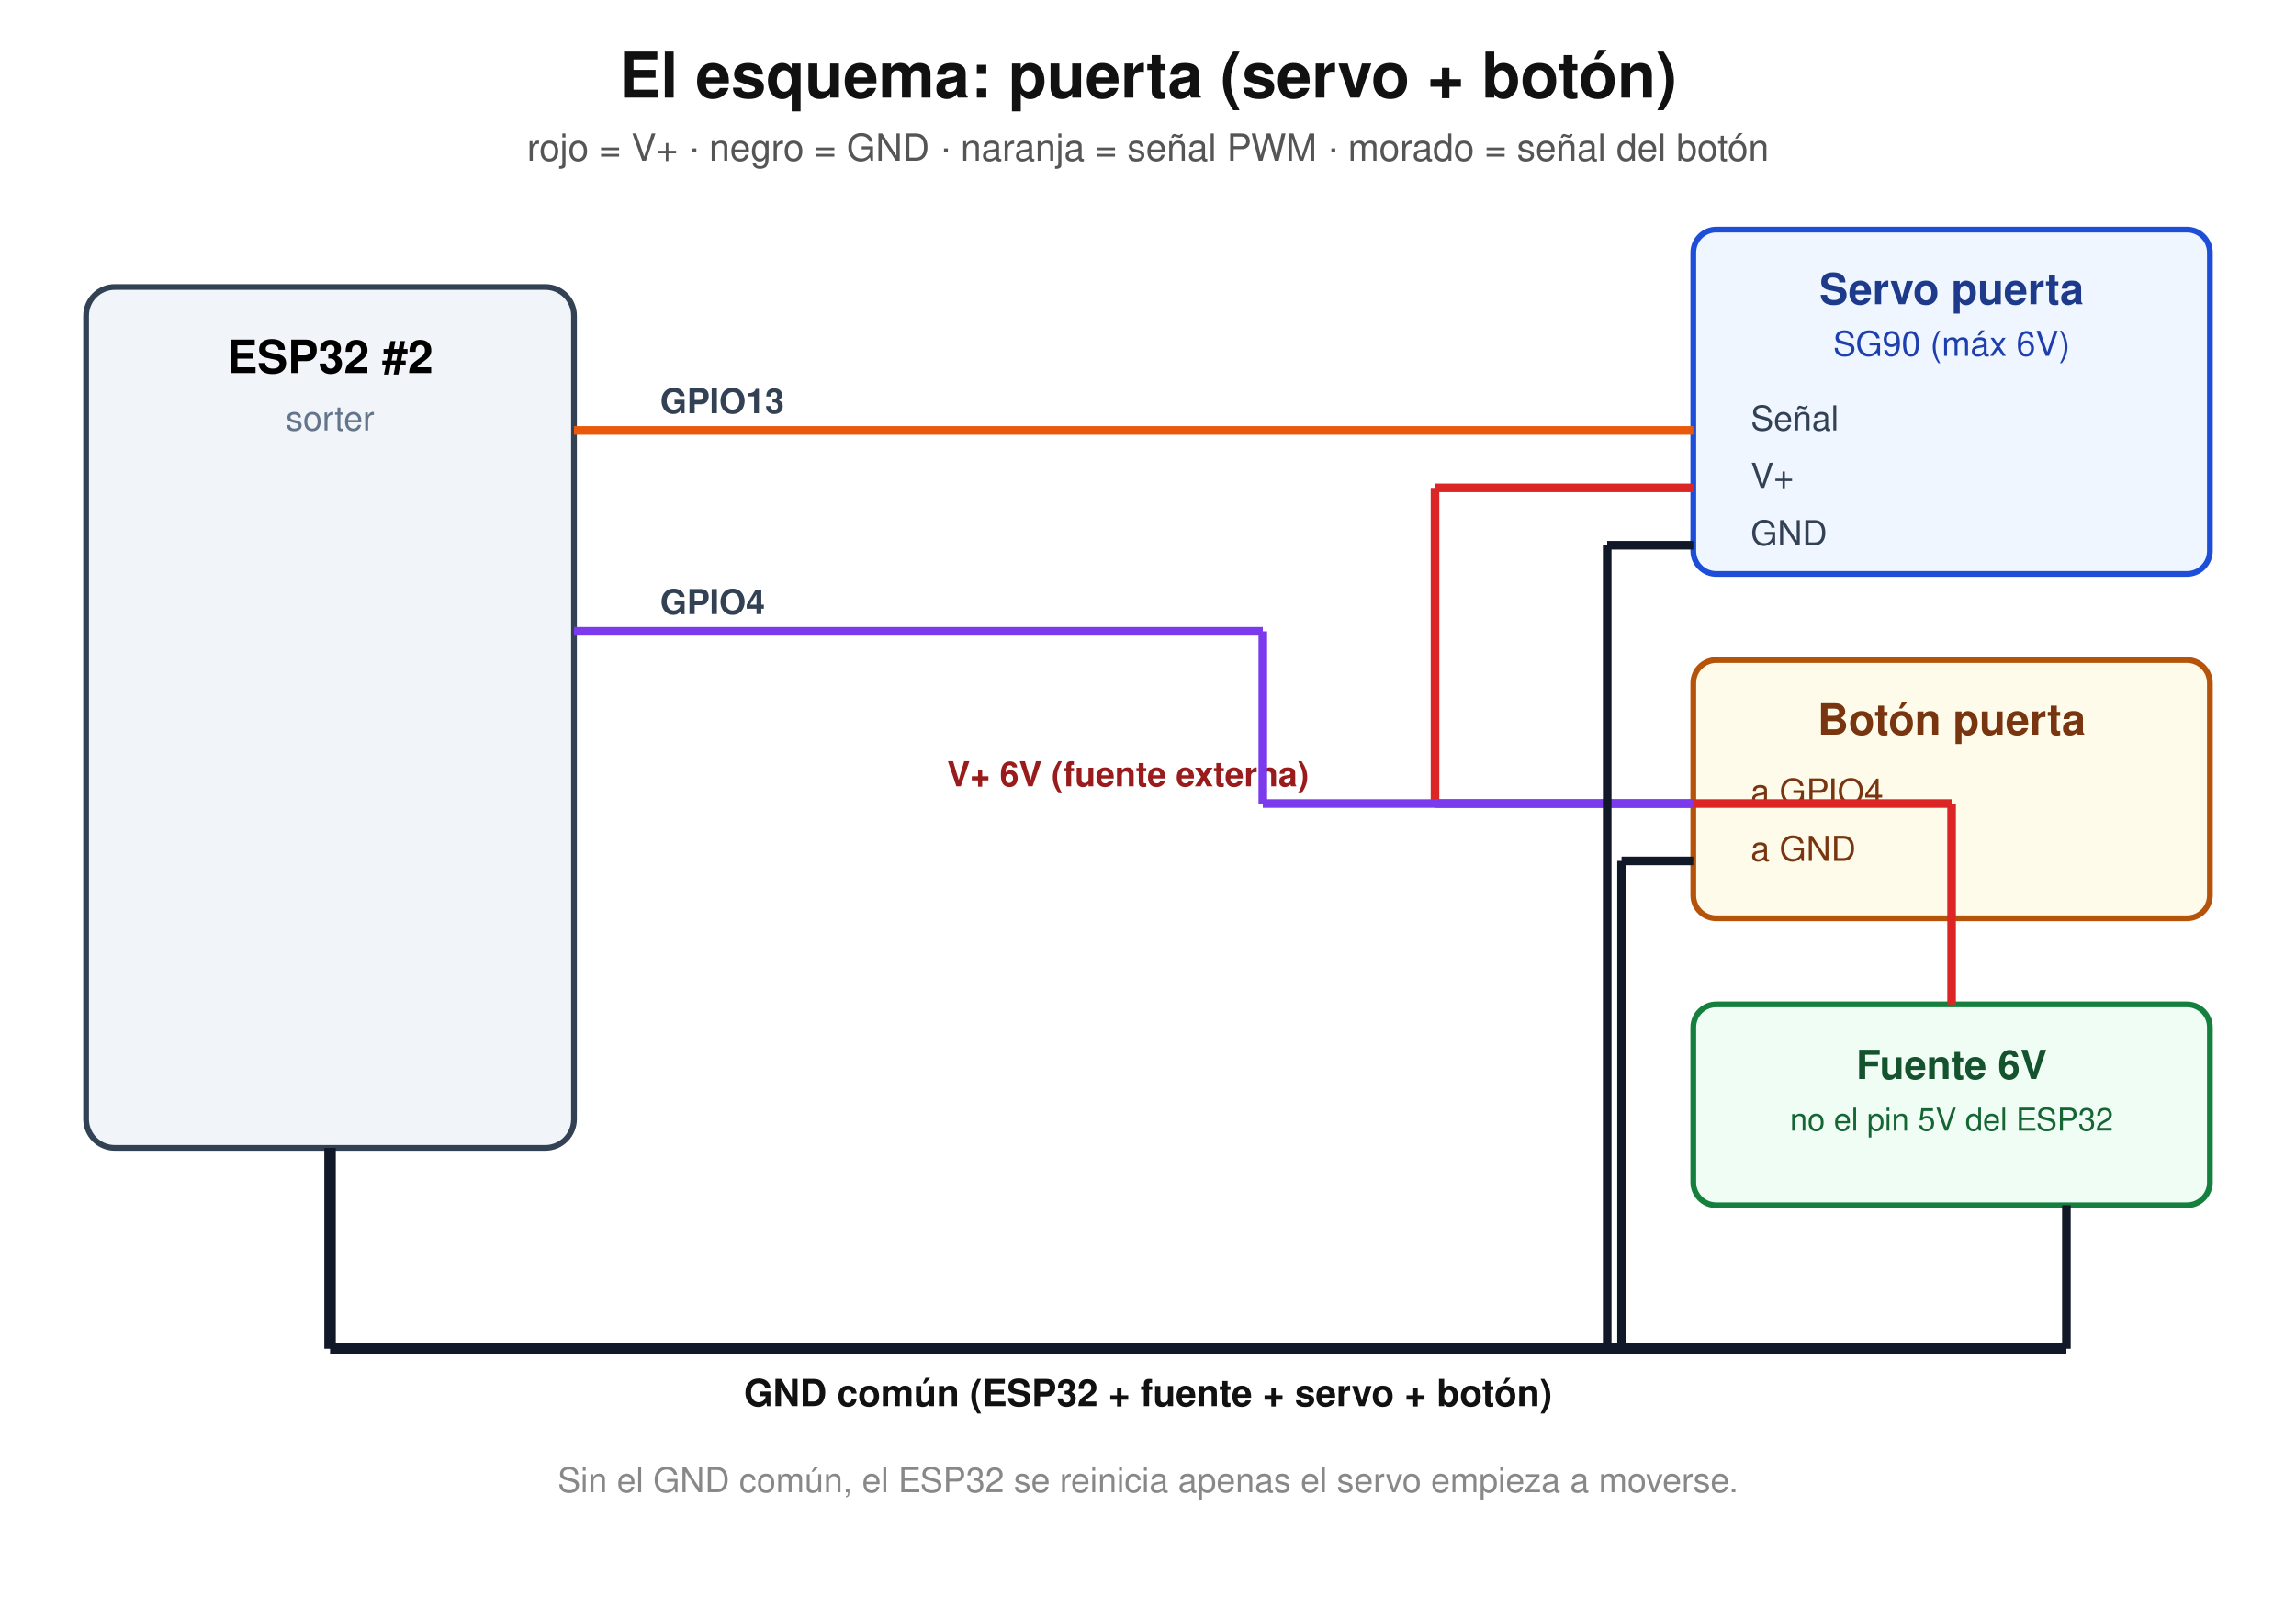
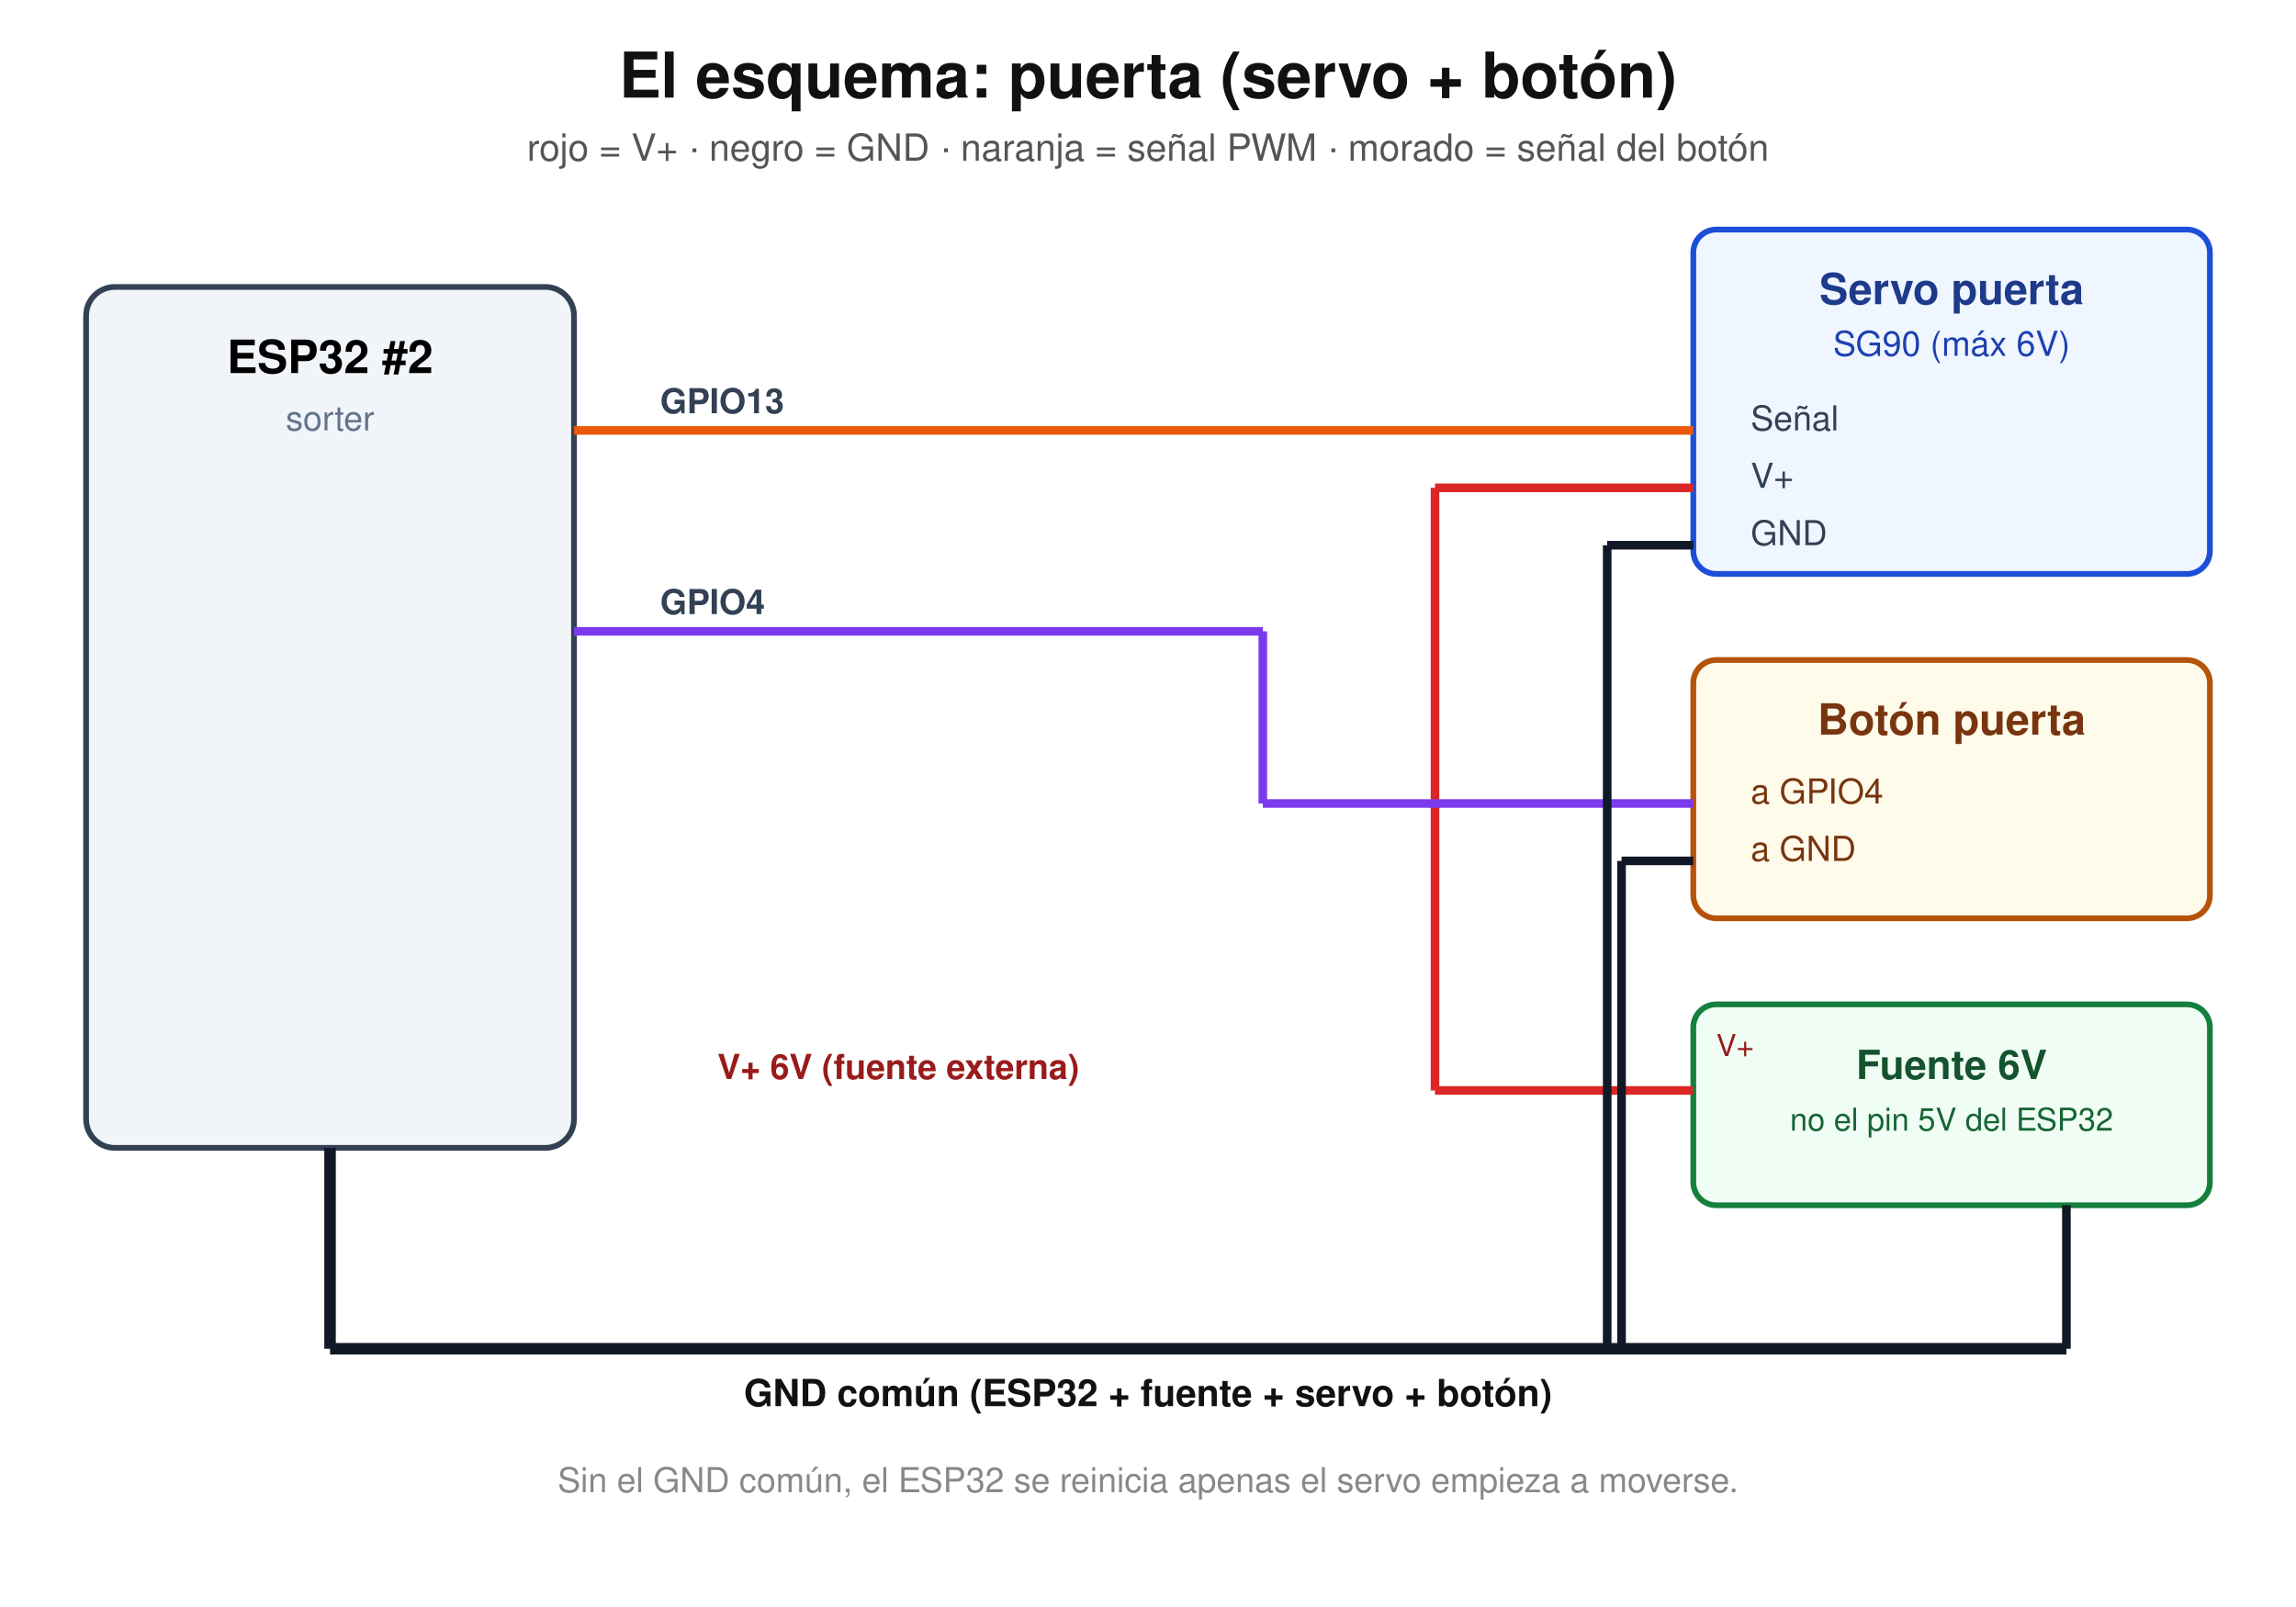
<svg xmlns="http://www.w3.org/2000/svg" viewBox="0 0 800 560" font-family="Segoe UI, Helvetica, Arial, sans-serif">
  <rect x="0" y="0" width="800" height="560" fill="#ffffff" />
  <text x="400" y="34" text-anchor="middle" font-size="22" font-weight="800" fill="#111">El esquema: puerta (servo + botón)</text>
  <text x="400" y="56" text-anchor="middle" font-size="13" fill="#555">rojo = V+ · negro = GND · naranja = señal PWM · morado = señal del botón</text>
  <rect x="30" y="100" width="170" height="300" rx="10" fill="#f1f5f9" stroke="#334155" stroke-width="2" />
  <text x="115" y="130" text-anchor="middle" font-size="16" font-weight="800">ESP32 #2</text>
  <text x="115" y="150" text-anchor="middle" font-size="12" fill="#64748b">sorter</text>
  <rect x="590" y="80" width="180" height="120" rx="8" fill="#eff6ff" stroke="#1d4ed8" stroke-width="2" />
  <text x="680" y="106" text-anchor="middle" font-size="15" font-weight="700" fill="#1e3a8a">Servo puerta</text>
  <text x="680" y="124" text-anchor="middle" font-size="12" fill="#1e40af">SG90 (máx 6V)</text>
  <text x="610" y="150" font-size="12" fill="#334155">Señal</text>
  <text x="610" y="170" font-size="12" fill="#334155">V+</text>
  <text x="610" y="190" font-size="12" fill="#334155">GND</text>
  <rect x="590" y="230" width="180" height="90" rx="8" fill="#fffbeb" stroke="#b45309" stroke-width="2" />
  <text x="680" y="256" text-anchor="middle" font-size="15" font-weight="700" fill="#78350f">Botón puerta</text>
  <text x="610" y="280" font-size="12" fill="#78350f">a GPIO4</text>
  <text x="610" y="300" font-size="12" fill="#78350f">a GND</text>
  <rect x="590" y="350" width="180" height="70" rx="8" fill="#f0fdf4" stroke="#15803d" stroke-width="2" />
  <text x="680" y="376" text-anchor="middle" font-size="14" font-weight="700" fill="#14532d">Fuente 6V</text>
  <text x="680" y="394" text-anchor="middle" font-size="11" fill="#166534">no el pin 5V del ESP32</text>
-   <line x1="200" y1="150" x2="500" y2="150" stroke="#ea580c" stroke-width="3" />
-   <line x1="500" y1="150" x2="500" y2="150" stroke="#ea580c" stroke-width="3" />
-   <line x1="500" y1="150" x2="590" y2="150" stroke="#ea580c" stroke-width="3" />
+   <line x1="200" y1="150" x2="590" y2="150" stroke="#ea580c" stroke-width="3" />
  <text x="230" y="144" font-size="12" fill="#334155" font-weight="700">GPIO13</text>
-   <line x1="200" y1="150" x2="200" y2="150" stroke="none" />
-   <line x1="680" y1="350" x2="680" y2="280" stroke="#dc2626" stroke-width="3" />
-   <line x1="680" y1="280" x2="500" y2="280" stroke="#dc2626" stroke-width="3" />
-   <line x1="500" y1="280" x2="500" y2="170" stroke="#dc2626" stroke-width="3" />
+   <line x1="590" y1="380" x2="500" y2="380" stroke="#dc2626" stroke-width="3" />
+   <line x1="500" y1="380" x2="500" y2="170" stroke="#dc2626" stroke-width="3" />
  <line x1="500" y1="170" x2="590" y2="170" stroke="#dc2626" stroke-width="3" />
-   <text x="330" y="274" font-size="12" fill="#991b1b" font-weight="700">V+ 6V (fuente externa)</text>
+   <text x="598" y="368" font-size="10.5" fill="#991b1b">V+</text>
+   <text x="250" y="376" font-size="12" fill="#991b1b" font-weight="700">V+ 6V (fuente externa)</text>
  <line x1="200" y1="220" x2="440" y2="220" stroke="#7c3aed" stroke-width="3" />
  <line x1="440" y1="220" x2="440" y2="280" stroke="#7c3aed" stroke-width="3" />
  <line x1="440" y1="280" x2="590" y2="280" stroke="#7c3aed" stroke-width="3" />
  <text x="230" y="214" font-size="12" fill="#334155" font-weight="700">GPIO4</text>
  <line x1="115" y1="400" x2="115" y2="470" stroke="#111827" stroke-width="4" />
  <line x1="115" y1="470" x2="720" y2="470" stroke="#111827" stroke-width="4" />
  <line x1="590" y1="190" x2="560" y2="190" stroke="#111827" stroke-width="3" />
  <line x1="560" y1="190" x2="560" y2="470" stroke="#111827" stroke-width="3" />
  <line x1="590" y1="300" x2="565" y2="300" stroke="#111827" stroke-width="3" />
  <line x1="565" y1="300" x2="565" y2="470" stroke="#111827" stroke-width="3" />
  <line x1="720" y1="420" x2="720" y2="470" stroke="#111827" stroke-width="3" />
  <text x="400" y="490" text-anchor="middle" font-size="13" font-weight="800" fill="#111">GND común (ESP32 + fuente + servo + botón)</text>
  <text x="400" y="520" text-anchor="middle" font-size="12" fill="#888">Sin el GND común, el ESP32 se reinicia apenas el servo empieza a moverse.</text>
-   <rect x="30" y="440" width="0" height="0" />
</svg>
